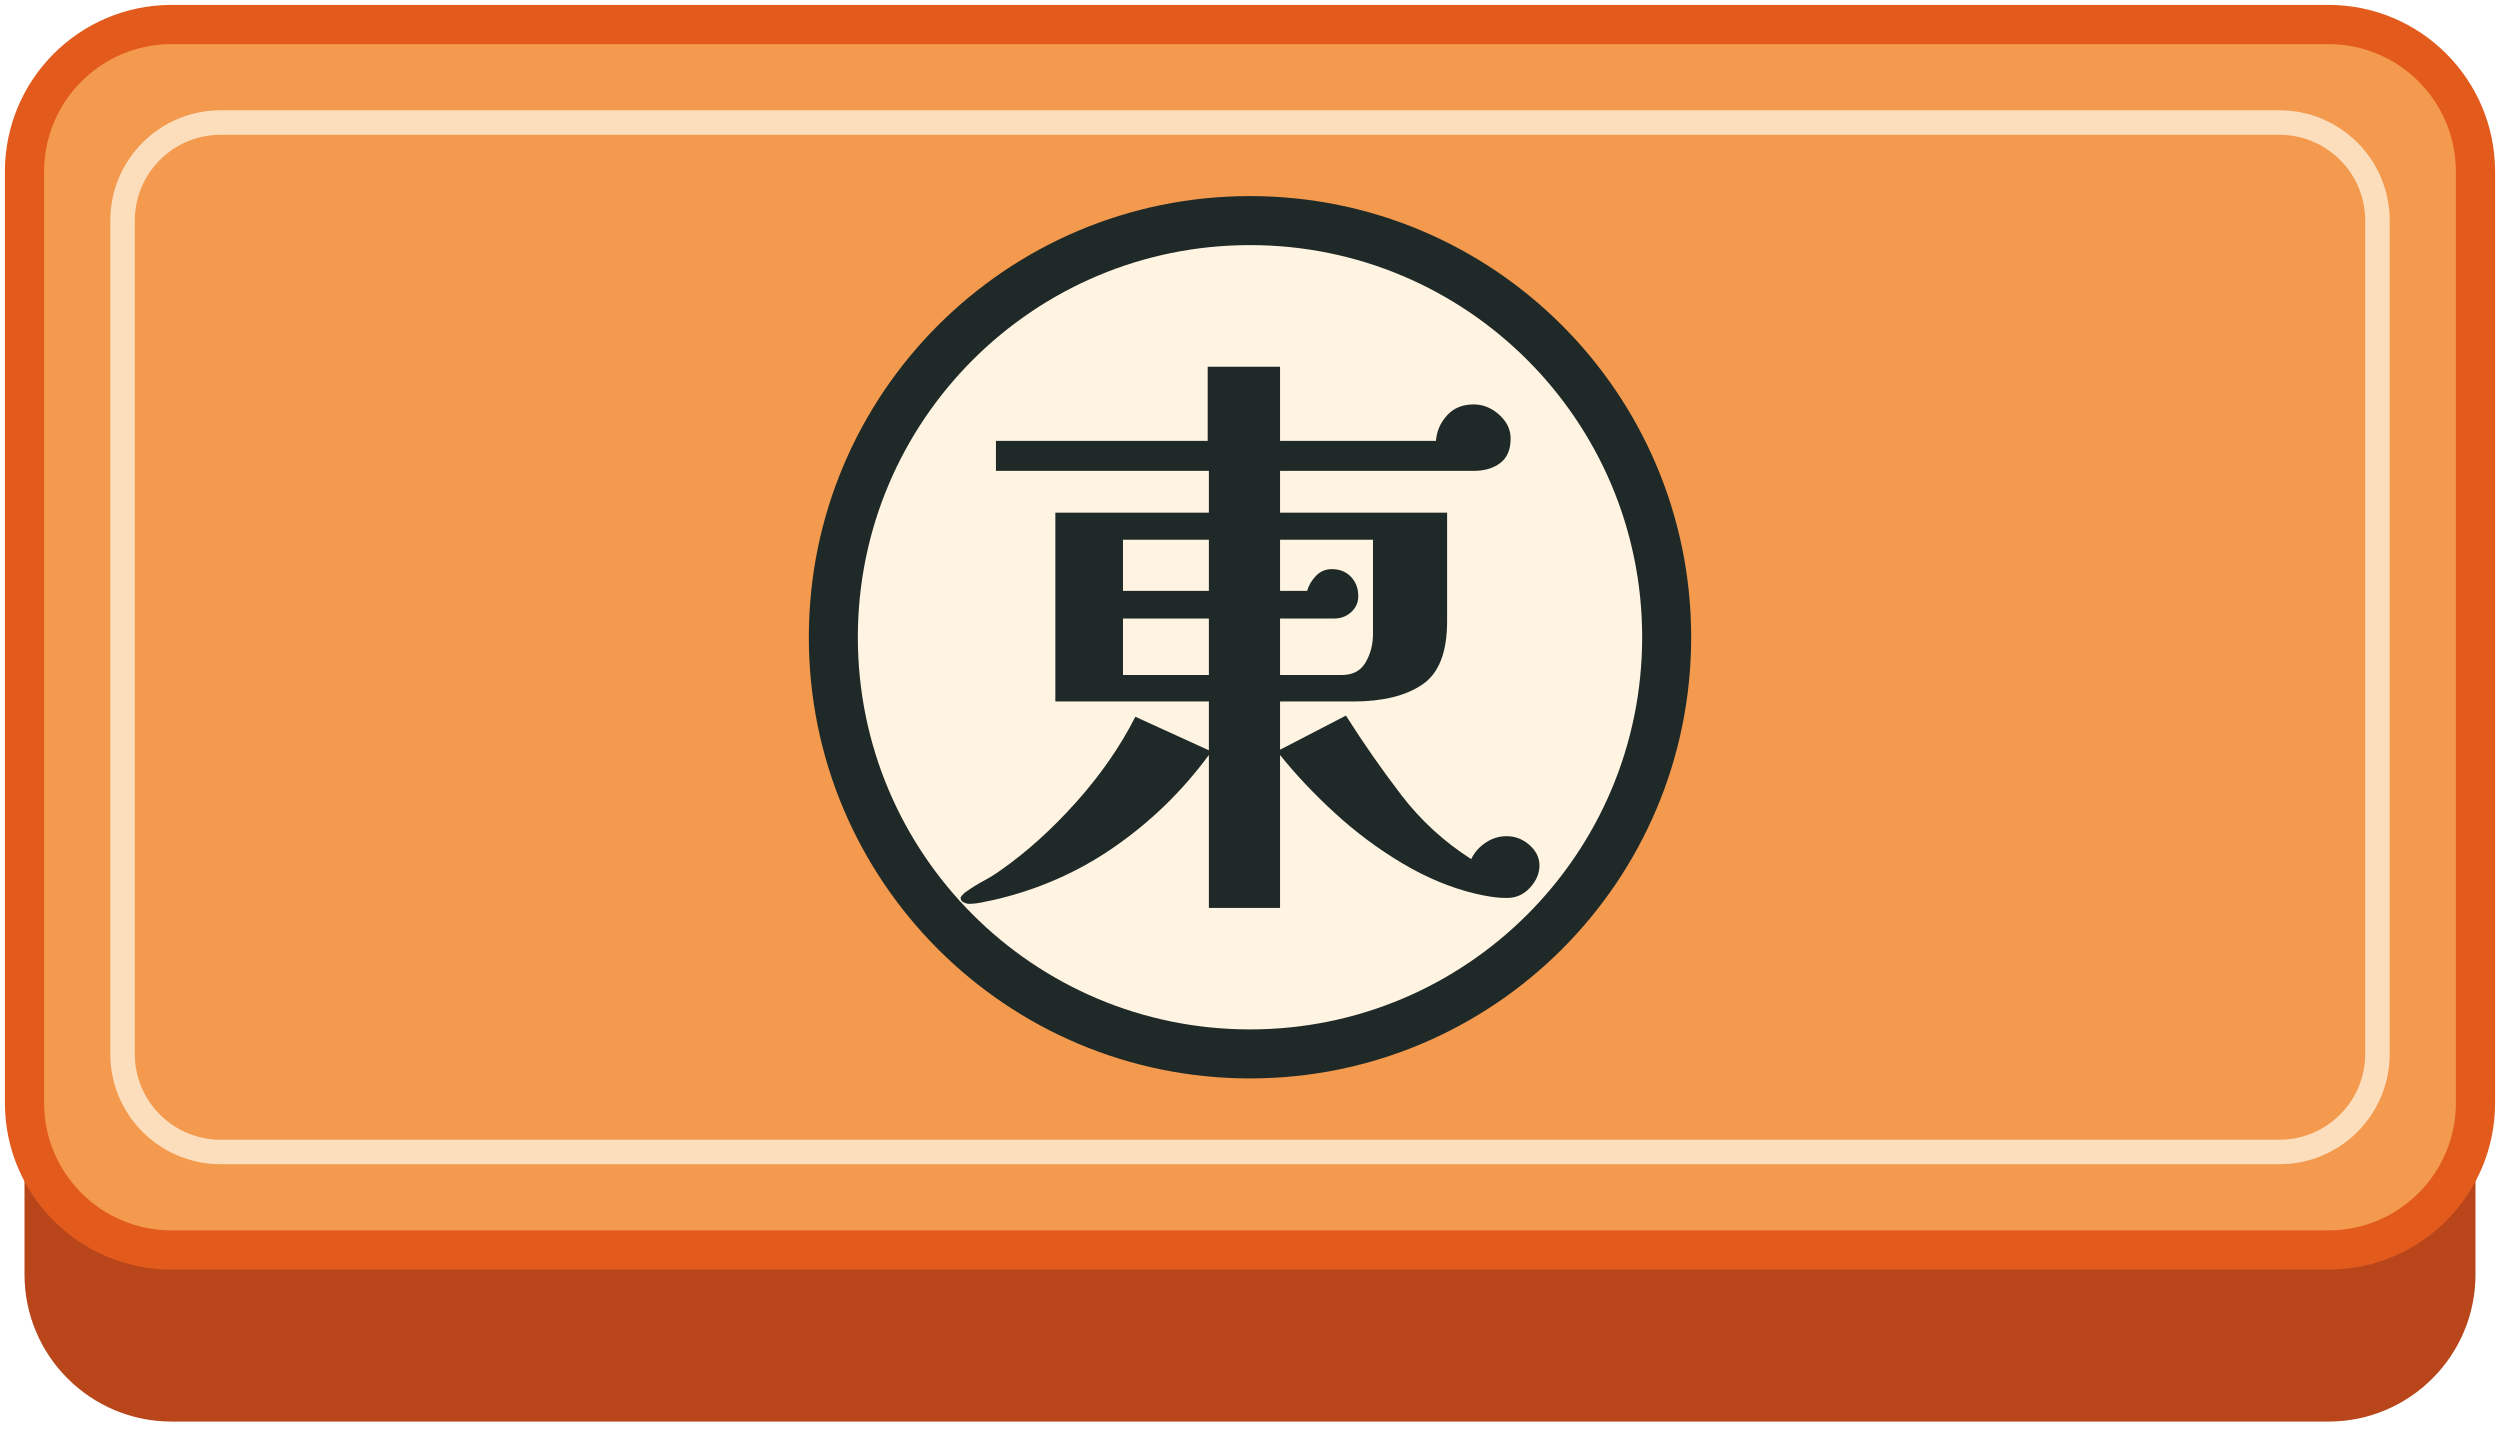
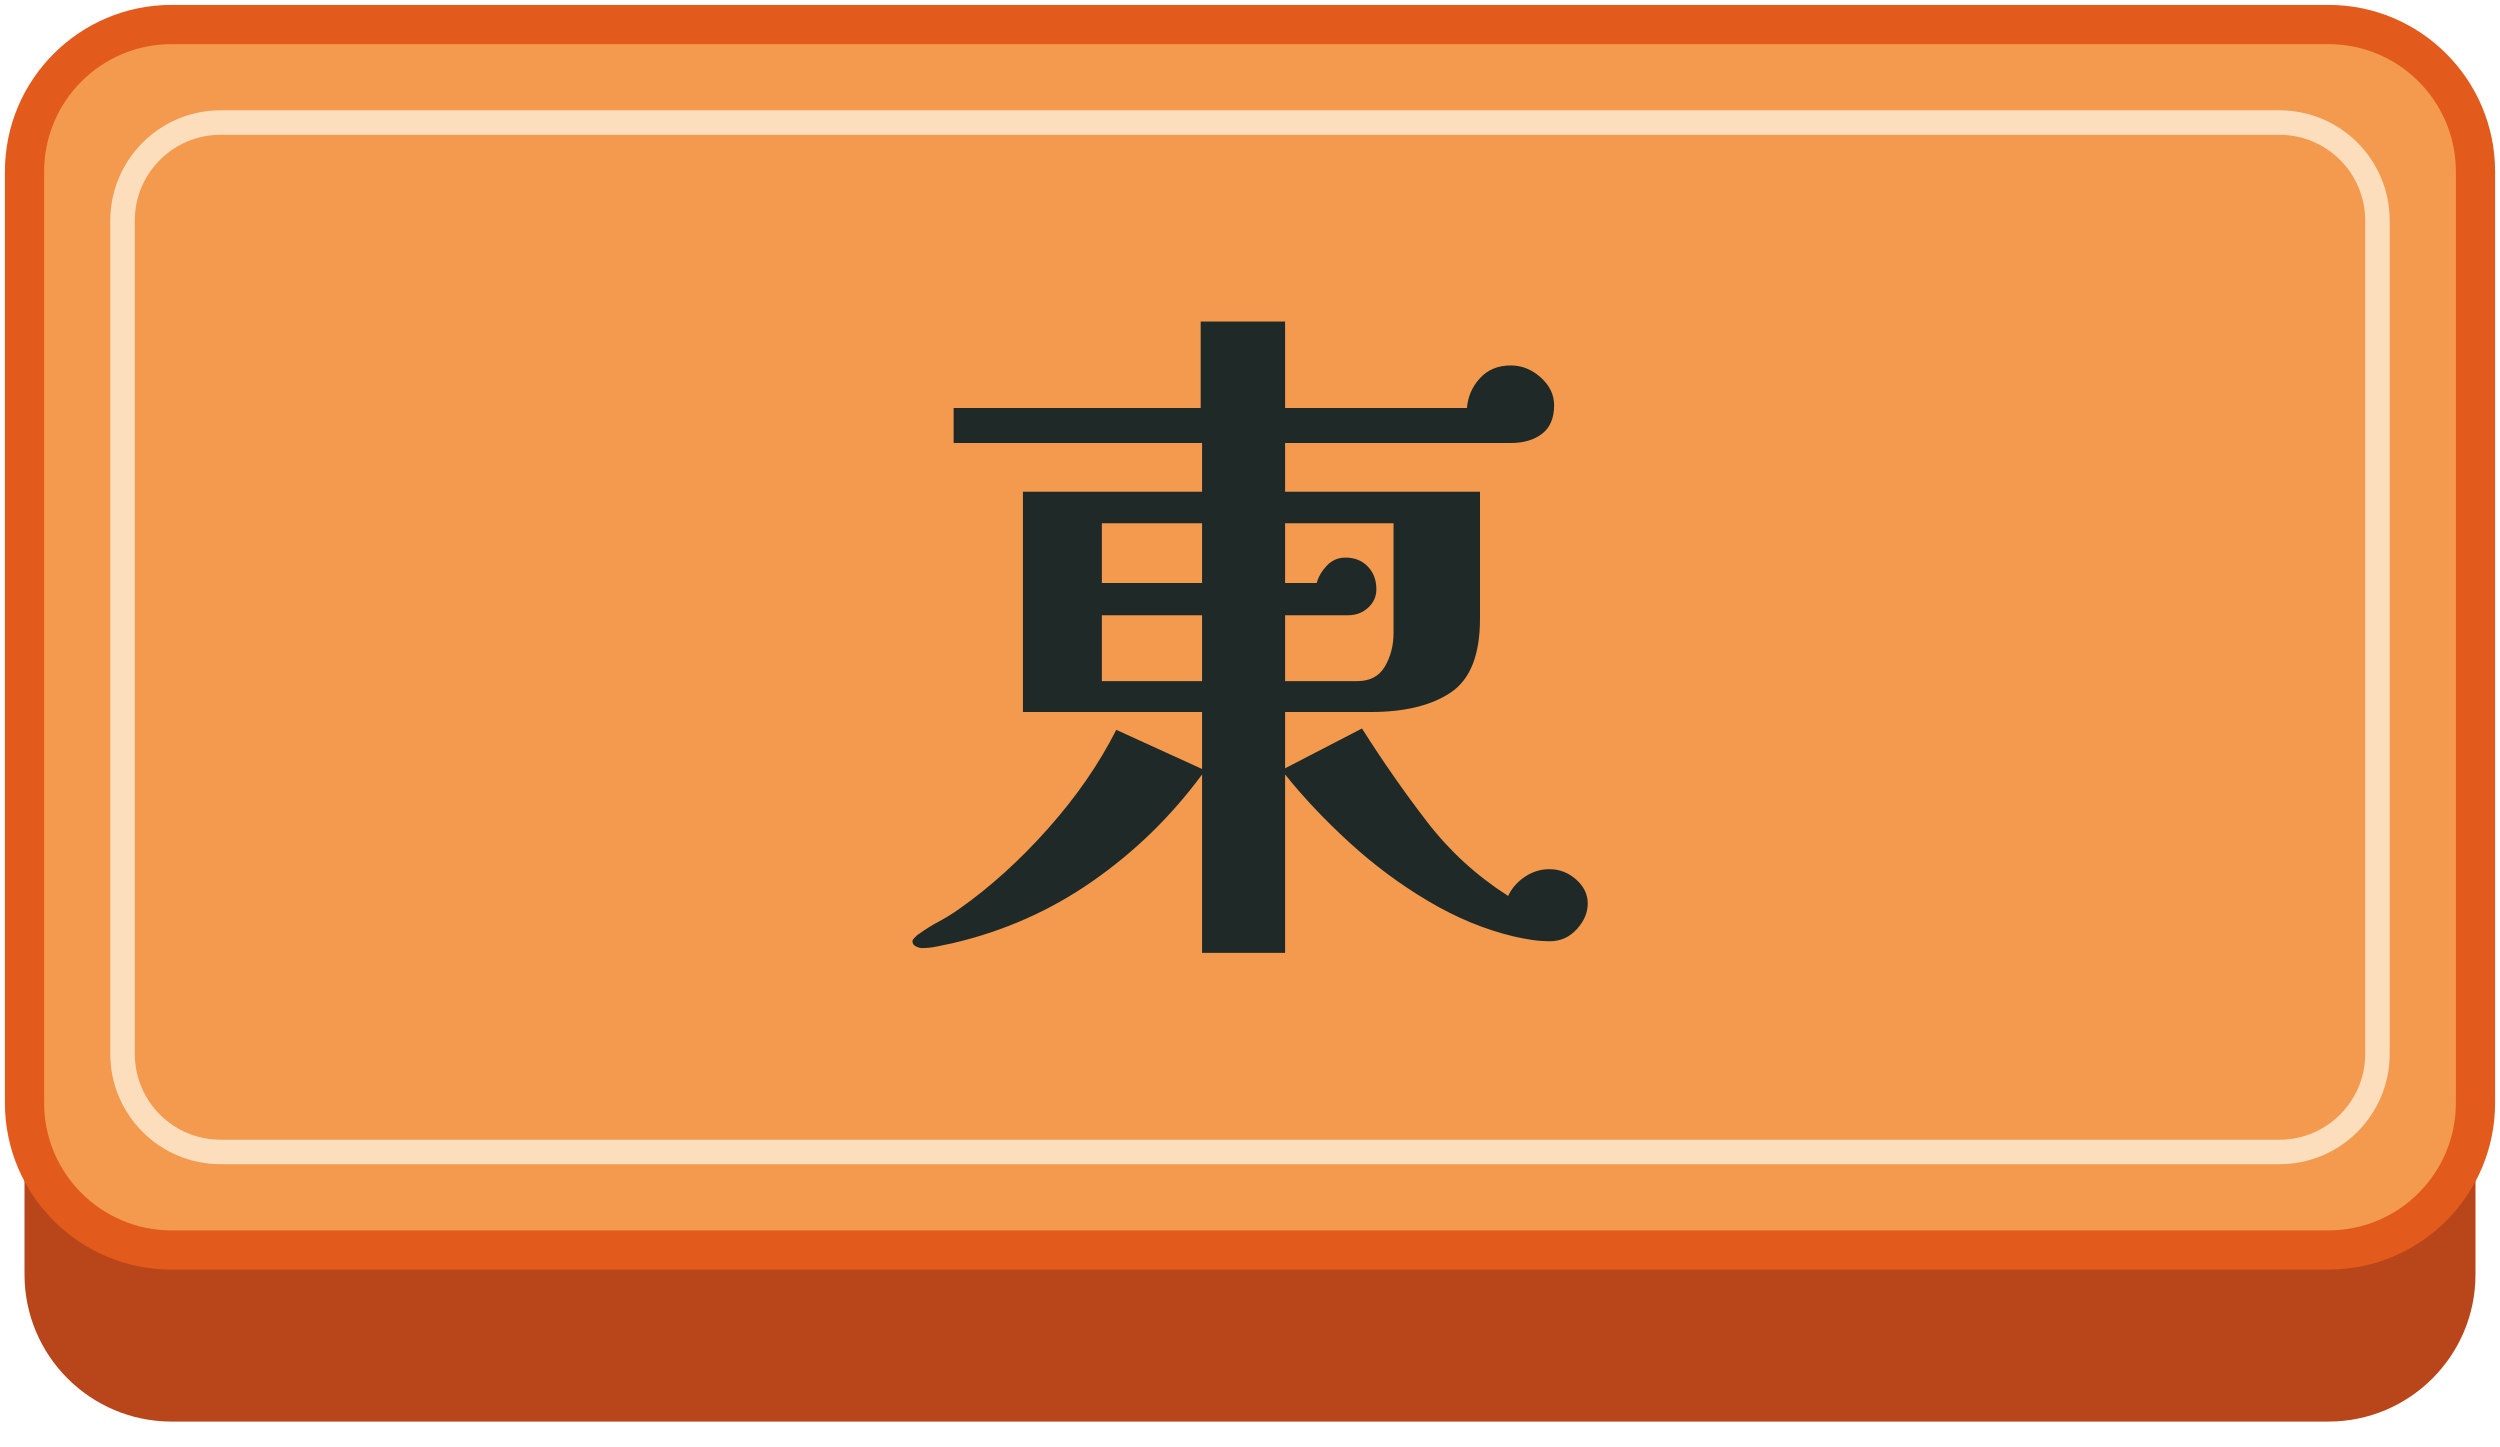
<svg xmlns="http://www.w3.org/2000/svg" viewBox="-1 -1 102 59">
  <rect x="0" y="7" width="100" height="50" rx="6" fill="#B8461A" />
  <rect x="0" y="0" width="100" height="50" rx="6" fill="#F39A4E" stroke="#E25A1C" stroke-width="1.6" />
  <rect x="4" y="4" width="92" height="42" rx="4" fill="none" stroke="#FFF4E2" stroke-width="1" opacity=".75" />
-   <circle cx="50" cy="25" r="17" fill="#FFF4E2" stroke="#1F2A28" stroke-width="2" />
-   <path transform="translate(37.93 33.98) scale(0.024 -0.024)" d="M433 310V406H287V310ZM433 453V540H287V453ZM712 540H554V453H600Q604 467 615.0 478.5Q626 490 642 490Q662 490 674.5 477.0Q687 464 687 444Q687 428 675.0 417.0Q663 406 646 406H554V310H659Q687 310 699.5 331.5Q712 353 712 380ZM995 -14Q995 -34 979.0 -51.5Q963 -69 940 -69Q926 -69 913.0 -67.0Q900 -65 887 -62Q824 -47 762.5 -10.5Q701 26 647.5 75.0Q594 124 554 174V-86H433V174Q366 83 273.5 18.5Q181 -46 69 -72Q59 -74 47.5 -76.5Q36 -79 25 -79Q21 -79 16.0 -76.5Q11 -74 11 -69Q11 -67 13.5 -64.5Q16 -62 18 -60L21 -58Q35 -48 50.0 -40.0Q65 -32 79 -22Q146 25 208.0 94.5Q270 164 308 239L433 182V265H172V586H433V657H71V708H431V834H554V708H819Q821 733 838.0 751.5Q855 770 883 770Q907 770 926.5 752.5Q946 735 946 712Q946 684 928.5 670.5Q911 657 883 657H554V586H838V401Q838 322 795.5 293.5Q753 265 679 265H554V183L666 241Q711 170 760.5 105.5Q810 41 879 -3Q887 14 903.5 25.0Q920 36 939 36Q961 36 978.0 21.0Q995 6 995 -14Z" fill="#1F2A28" />
+   <path transform="translate(35.92 35.47) scale(0.028 -0.028)" d="M433 310V406H287V310ZM433 453V540H287V453ZM712 540H554V453H600Q604 467 615.0 478.5Q626 490 642 490Q662 490 674.5 477.0Q687 464 687 444Q687 428 675.0 417.0Q663 406 646 406H554V310H659Q687 310 699.5 331.5Q712 353 712 380ZM995 -14Q995 -34 979.0 -51.5Q963 -69 940 -69Q926 -69 913.0 -67.0Q900 -65 887 -62Q824 -47 762.5 -10.5Q701 26 647.5 75.0Q594 124 554 174V-86H433V174Q366 83 273.5 18.5Q181 -46 69 -72Q59 -74 47.5 -76.5Q36 -79 25 -79Q21 -79 16.0 -76.5Q11 -74 11 -69Q11 -67 13.5 -64.5Q16 -62 18 -60L21 -58Q35 -48 50.0 -40.0Q65 -32 79 -22Q146 25 208.0 94.5Q270 164 308 239L433 182V265H172V586H433V657H71V708H431V834H554V708H819Q821 733 838.0 751.5Q855 770 883 770Q907 770 926.5 752.5Q946 735 946 712Q946 684 928.5 670.5Q911 657 883 657H554V586H838V401Q838 322 795.5 293.5Q753 265 679 265H554V183L666 241Q711 170 760.5 105.5Q810 41 879 -3Q887 14 903.5 25.0Q920 36 939 36Q961 36 978.0 21.0Q995 6 995 -14Z" fill="#1F2A28" />
</svg>
